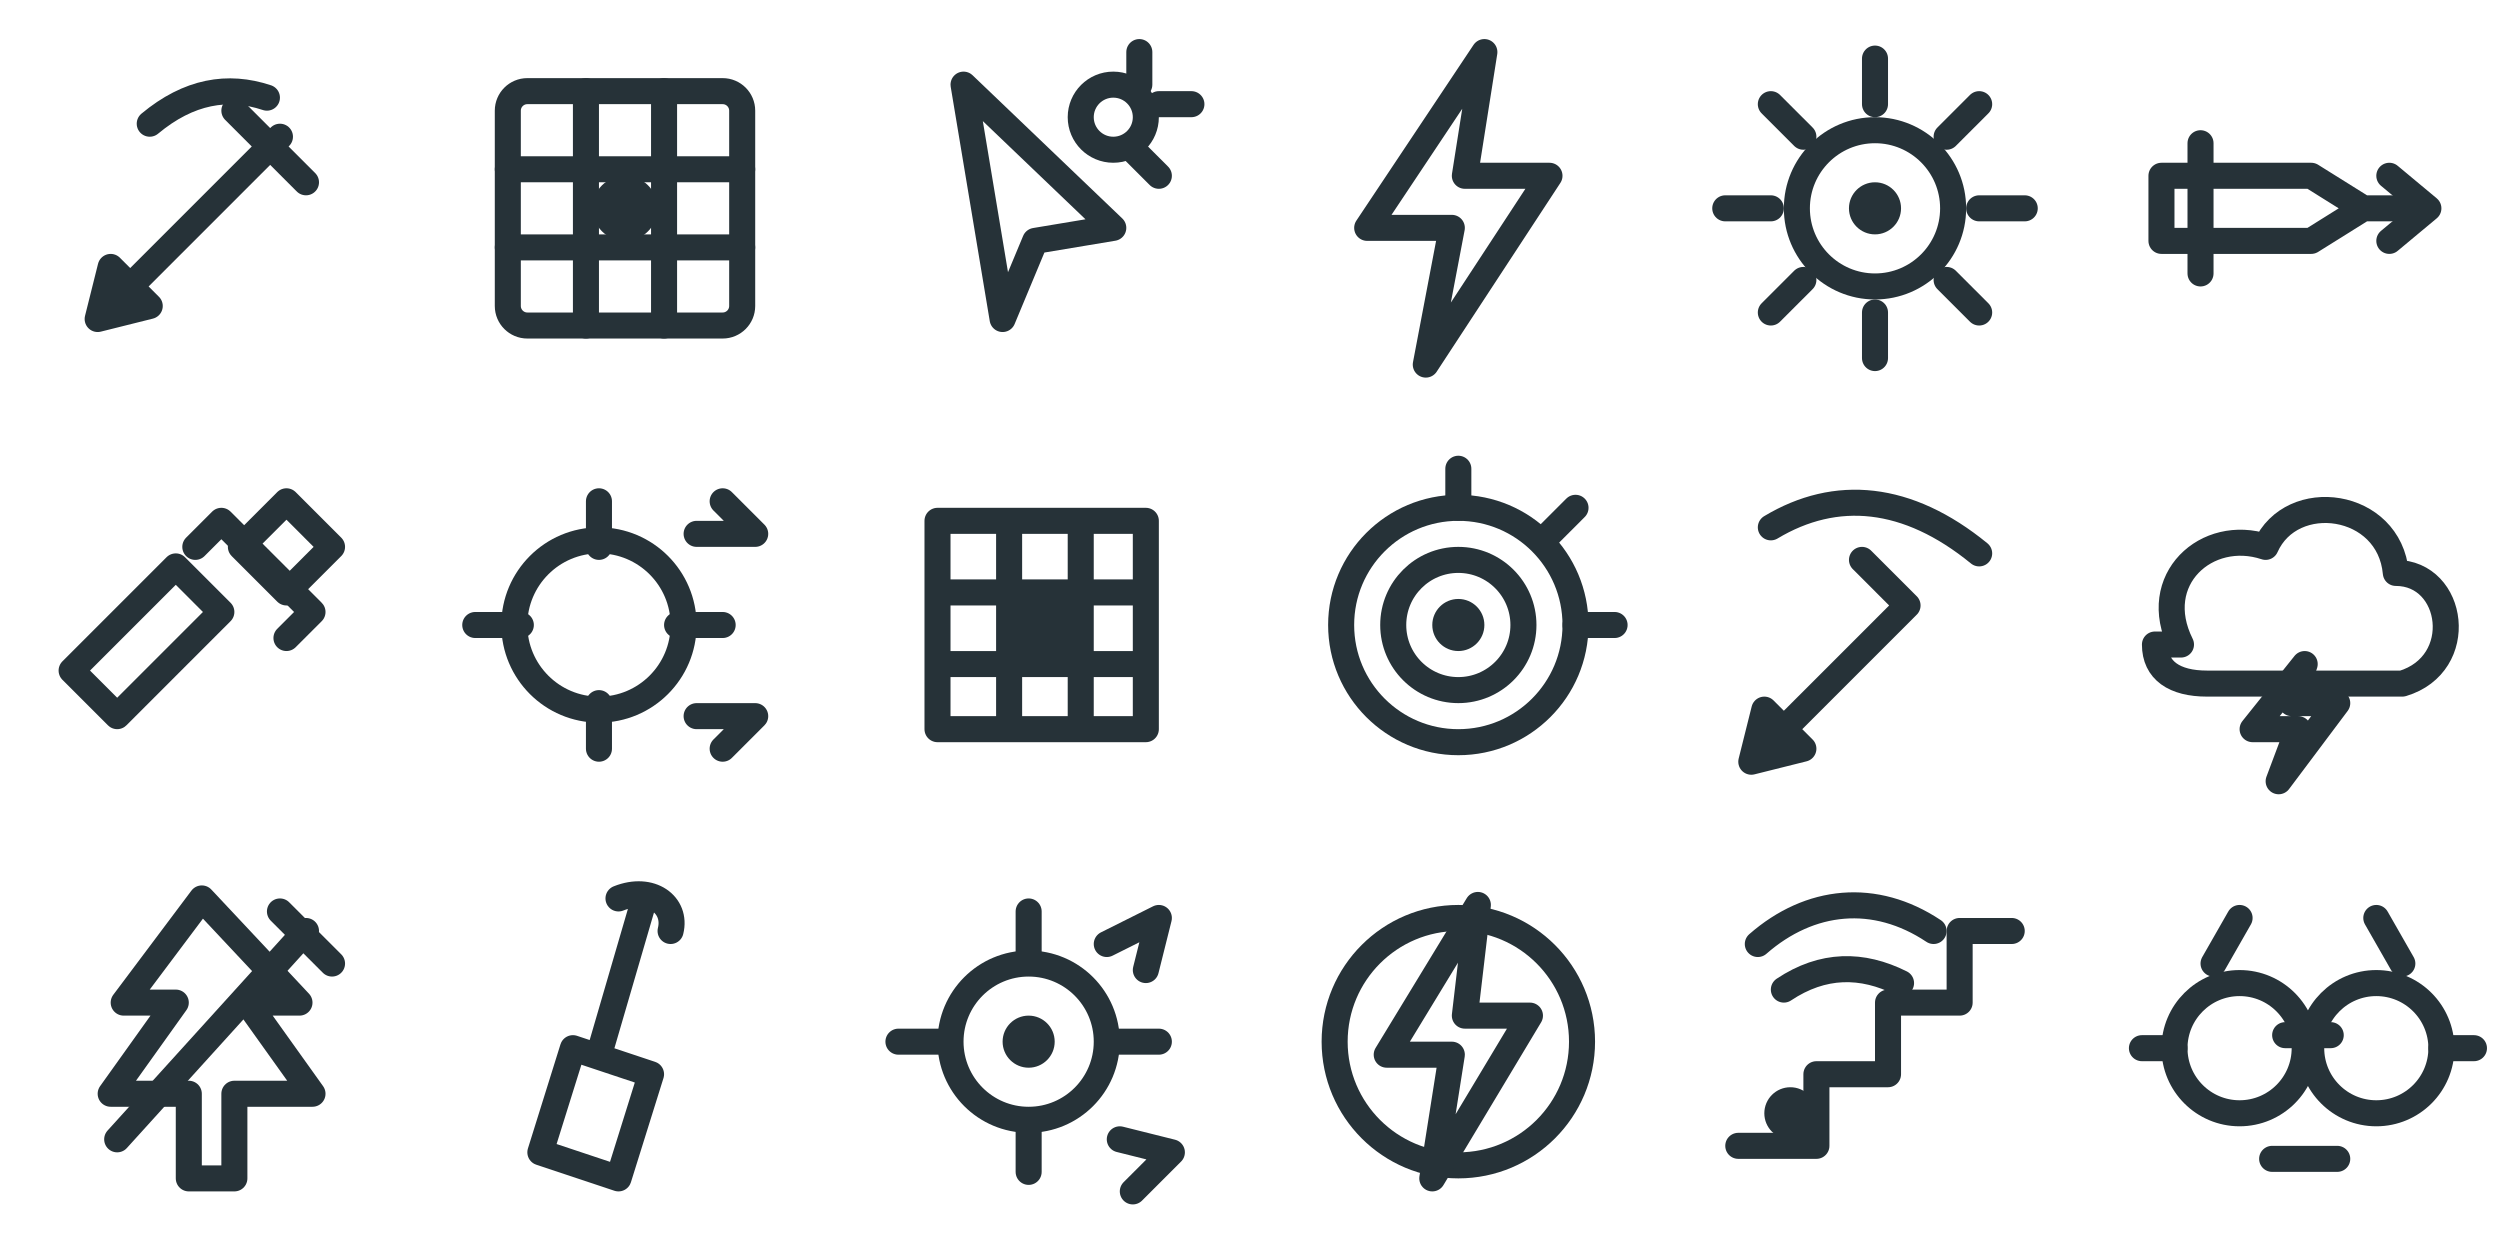
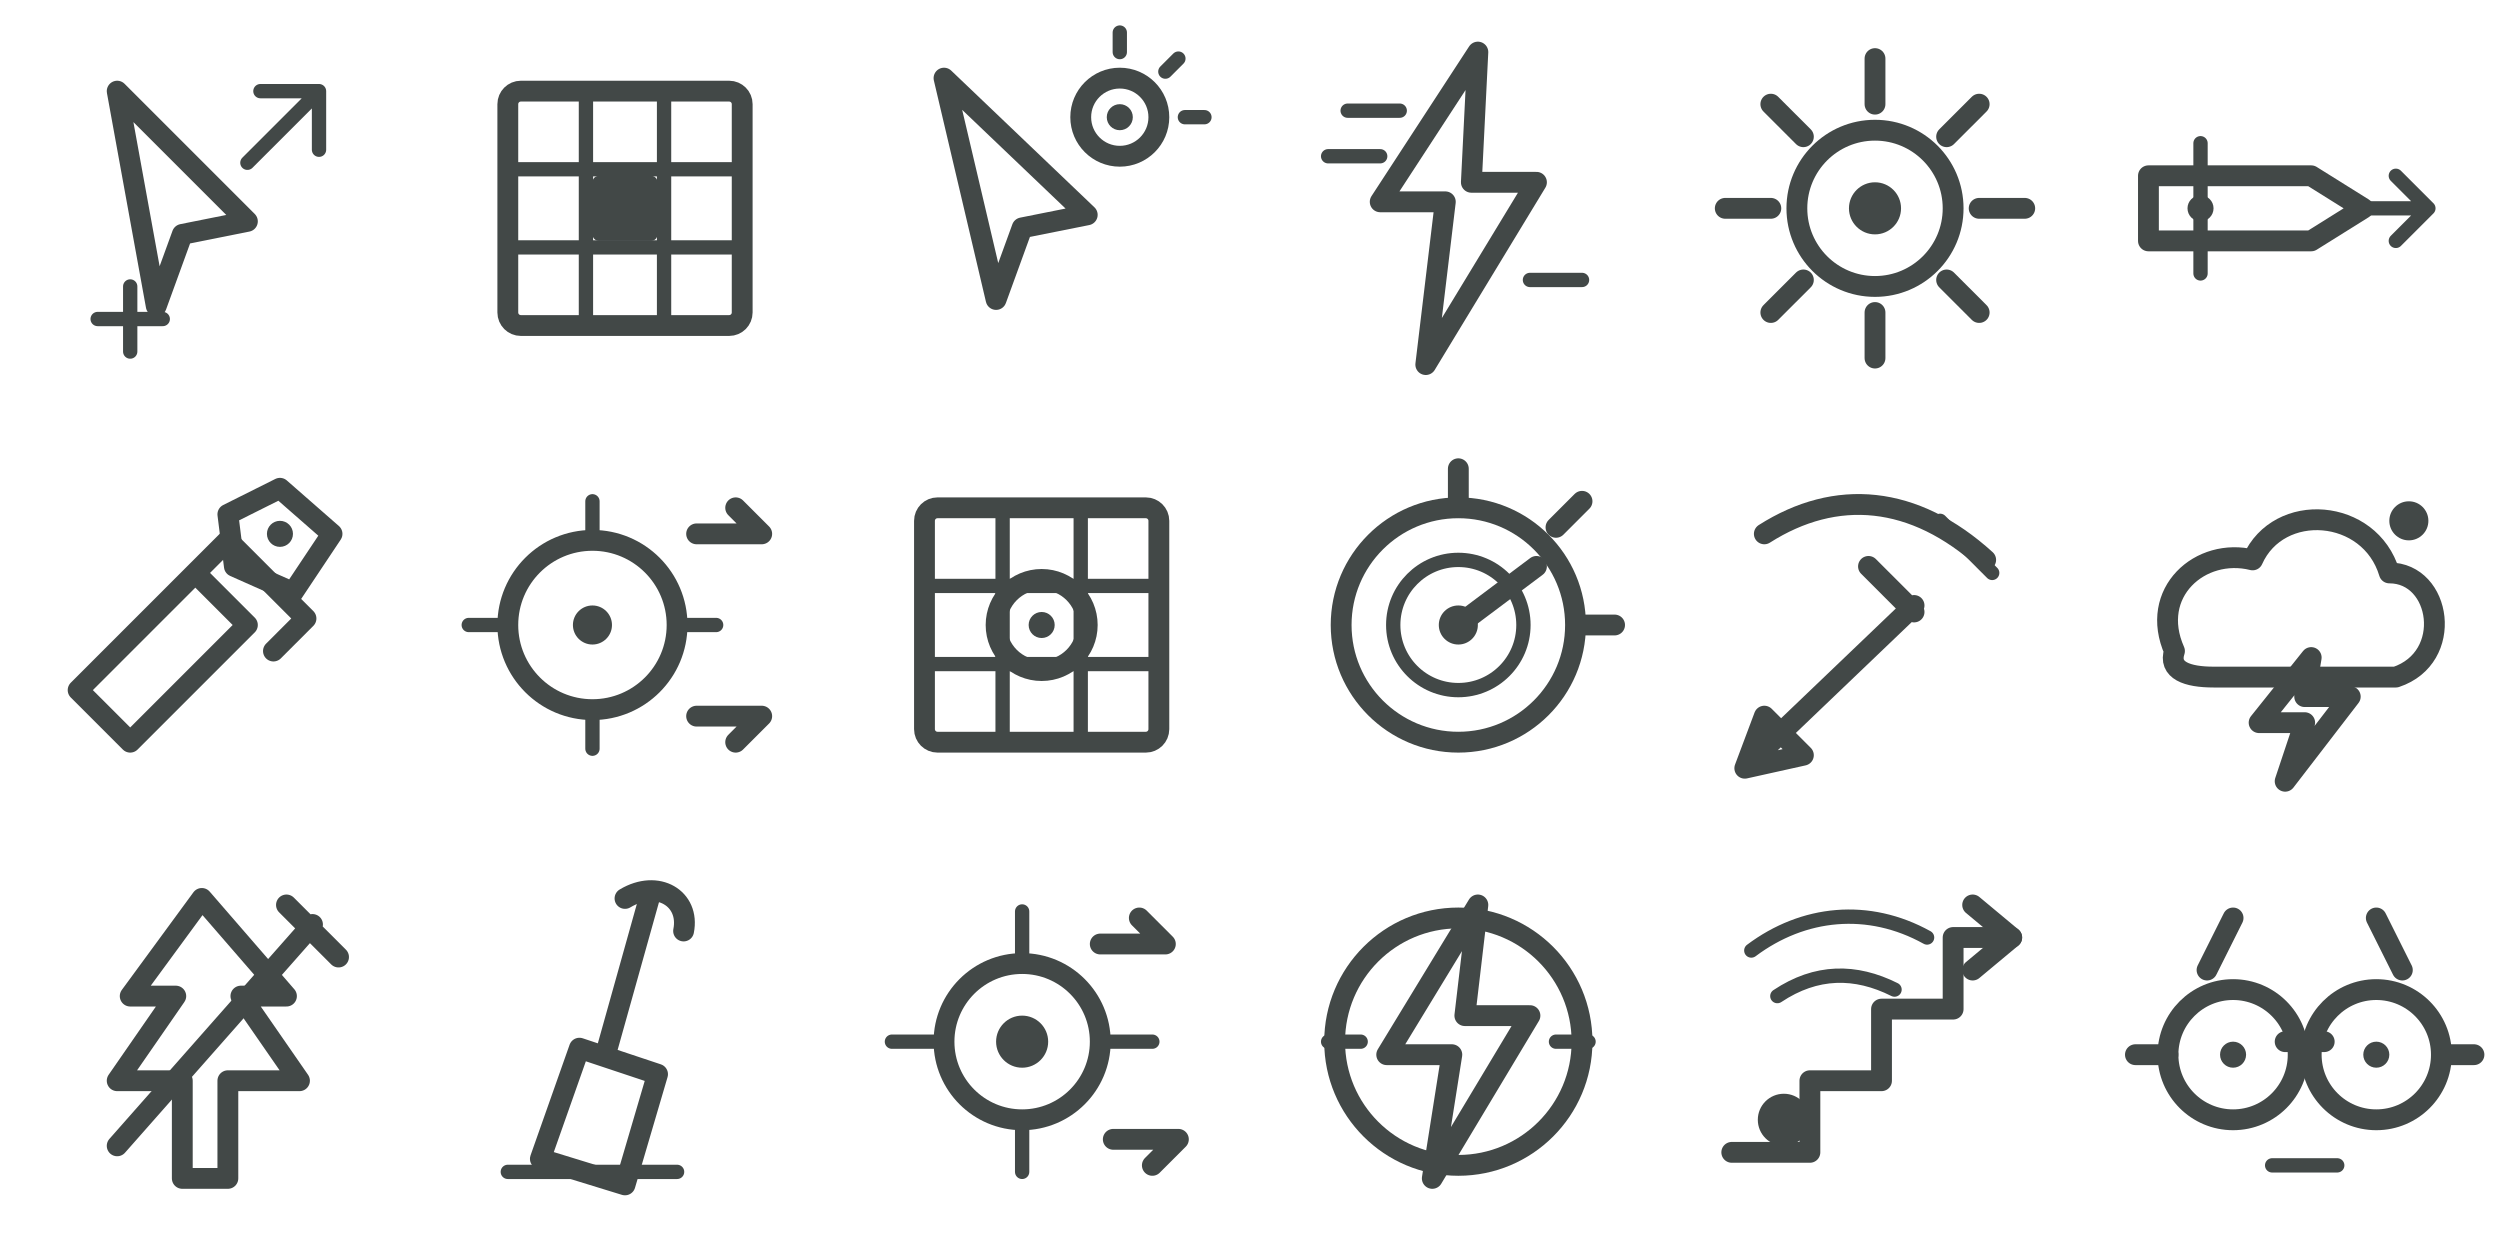
<svg xmlns="http://www.w3.org/2000/svg" width="384" height="192" viewBox="0 0 384 192">
  <defs>
-     <style>.i{fill:none;stroke:#263238;stroke-width:4;stroke-linecap:round;stroke-linejoin:round}.f{fill:#263238}</style>
+     <style>
+       .i{fill:none;stroke:#424847;stroke-width:3.2;stroke-linecap:round;stroke-linejoin:round}
+       .f{fill:#424847}
+       .t{fill:none;stroke:#424847;stroke-width:2.2;stroke-linecap:round;stroke-linejoin:round}
+     </style>
  </defs>
  <g transform="translate(0 0)">
-     <path class="i" d="M18 46L43 21M36 17l11 11M15 49l8-2-6-6z" />
-     <path class="i" d="M23 19c6-5 12-6 18-4" />
+     <path class="i" d="M18 14l20 20-10 2-4 11z" />
+     <path class="t" d="M40 14h9v9M49 14L38 25M15 49h10M20 44v10" />
  </g>
  <g transform="translate(64 0)">
-     <rect class="i" x="14" y="14" width="36" height="36" rx="3" />
-     <path class="i" d="M26 14v36M38 14v36M14 26h36M14 38h36" />
-     <circle class="f" cx="32" cy="32" r="5" />
+     <rect class="i" x="14" y="14" width="36" height="36" rx="2" />
+     <path class="t" d="M26 14v36M38 14v36M14 26h36M14 38h36" />
+     <rect class="f" x="27" y="27" width="10" height="10" rx="1" />
  </g>
  <g transform="translate(128 0)">
-     <path class="i" d="M20 13l23 22-12 2-5 12z" />
-     <circle class="i" cx="43" cy="18" r="5" />
-     <path class="i" d="M47 8v5M55 16h-5M50 27l-4-4" />
+     <path class="i" d="M17 12l22 21-10 2-4 11z" />
+     <circle class="i" cx="44" cy="18" r="6" />
+     <circle class="f" cx="44" cy="18" r="2" />
+     <path class="t" d="M44 8V5M54 18h3M51 11l2-2" />
  </g>
  <g transform="translate(192 0)">
-     <path class="i" d="M36 8L18 35h13l-4 21 19-29H33z" />
+     <path class="i" d="M35 8L20 31h10l-3 25 17-28H34z" />
+     <path class="t" d="M15 17h8M12 24h8M43 43h8" />
  </g>
  <g transform="translate(256 0)">
    <circle class="i" cx="32" cy="32" r="12" />
+     <circle class="f" cx="32" cy="32" r="4" />
    <path class="i" d="M32 9v7M32 48v7M9 32h7M48 32h7M16 16l5 5M43 43l5 5M48 16l-5 5M21 43l-5 5" />
-     <circle class="f" cx="32" cy="32" r="4" />
  </g>
  <g transform="translate(320 0)">
-     <path class="i" d="M12 27h23l8 5-8 5H12zM43 32h9M18 22v20" />
-     <path class="i" d="M47 27l6 5-6 5" />
+     <path class="i" d="M10 27h25l8 5-8 5H10z" />
+     <path class="t" d="M18 22v20M43 32h10M48 27l5 5-5 5" />
+     <circle class="f" cx="18" cy="32" r="2" />
  </g>
  <g transform="translate(0 64)">
-     <path class="i" d="M11 39l16-16 7 7-16 16zM30 20l4-4 14 14-4 4" />
-     <path class="i" d="M44 13l7 7-7 7-7-7z" />
+     <path class="i" d="M12 42l18-18 8 8-18 18zM30 24l5-5 12 12-5 5" />
+     <path class="i" d="M43 11l8 7-6 9-9-4-1-8z" />
+     <circle class="f" cx="43" cy="18" r="2" />
  </g>
  <g transform="translate(64 64)">
-     <circle class="i" cx="28" cy="32" r="13" />
-     <path class="i" d="M28 13v7M28 44v7M9 32h7M40 32h7" />
-     <path class="i" d="M43 18h9l-5-5M43 46h9l-5 5" />
+     <circle class="i" cx="27" cy="32" r="13" />
+     <circle class="f" cx="27" cy="32" r="3" />
+     <path class="t" d="M27 13v6M27 45v6M8 32h6M40 32h6" />
+     <path class="i" d="M43 18h10l-4-4M43 46h10l-4 4" />
  </g>
  <g transform="translate(128 64)">
-     <path class="i" d="M16 16h32v32H16zM16 27h32M16 38h32M27 16v32M38 16v32" />
-     <circle class="f" cx="32" cy="32" r="6" />
+     <rect class="i" x="14" y="14" width="36" height="36" rx="2" />
+     <path class="t" d="M26 14v36M38 14v36M14 26h36M14 38h36" />
+     <circle class="i" cx="32" cy="32" r="7" />
+     <circle class="f" cx="32" cy="32" r="2" />
  </g>
  <g transform="translate(192 64)">
    <circle class="i" cx="32" cy="32" r="18" />
-     <circle class="i" cx="32" cy="32" r="10" />
-     <circle class="f" cx="32" cy="32" r="4" />
-     <path class="i" d="M32 8v6M50 14l-5 5M56 32h-6" />
+     <circle class="t" cx="32" cy="32" r="10" />
+     <circle class="f" cx="32" cy="32" r="3" />
+     <path class="i" d="M32 32l12-9M32 8v5M51 13l-4 4M56 32h-5" />
  </g>
  <g transform="translate(256 64)">
-     <path class="i" d="M16 17c10-6 21-5 32 4M30 22l7 7M16 50l21-21M13 53l8-2-6-6z" />
+     <path class="i" d="M15 18c11-7 23-6 34 4M31 23l7 7M15 51l23-22M12 54l9-2-6-6z" />
+     <path class="t" d="M42 16l8 8" />
  </g>
  <g transform="translate(320 64)">
-     <path class="i" d="M15 35c-5-10 4-18 13-15 4-9 19-7 20 4 9 0 11 14 1 17H19c-5 0-8-2-8-6z" />
-     <path class="i" d="M34 38l-8 10h7l-3 8 9-12h-7z" />
+     <path class="i" d="M14 36c-4-9 4-16 12-14 4-9 18-8 21 2 8 0 10 13 1 16H20c-4 0-7-1-6-4z" />
+     <path class="i" d="M35 37l-8 10h7l-3 9 10-13h-7z" />
+     <circle class="f" cx="50" cy="16" r="3" />
  </g>
  <g transform="translate(0 128)">
-     <path class="i" d="M31 10l-12 16h8l-10 14h12v13h7V40h12L38 26h8z" />
-     <path class="i" d="M47 15L18 47M43 12l8 8" />
+     <path class="i" d="M31 10L20 25h7L18 38h10v15h7V38h11l-9-13h7z" />
+     <path class="i" d="M48 14L18 48M44 11l8 8" />
  </g>
  <g transform="translate(64 128)">
-     <path class="i" d="M35 10l-7 24M24 33l12 4-5 16-12-4zM31 10c5-2 9 1 8 5" />
+     <path class="i" d="M36 9l-7 25M25 33l12 4-5 17-13-4z" />
+     <path class="i" d="M32 10c5-3 10 0 9 5" />
+     <path class="t" d="M14 52h26" />
  </g>
  <g transform="translate(128 128)">
-     <circle class="i" cx="30" cy="32" r="12" />
-     <circle class="f" cx="30" cy="32" r="4" />
-     <path class="i" d="M30 12v7M30 45v7M10 32h7M43 32h7M42 17l8-4-2 8M44 47l8 2-6 6" />
+     <circle class="i" cx="29" cy="32" r="12" />
+     <circle class="f" cx="29" cy="32" r="4" />
+     <path class="t" d="M29 12v7M29 45v7M9 32h7M42 32h7" />
+     <path class="i" d="M41 17h10l-4-4M43 47h10l-4 4" />
  </g>
  <g transform="translate(192 128)">
    <circle class="i" cx="32" cy="32" r="19" />
    <path class="i" d="M35 11L21 34h10l-3 19 15-25H33z" />
+     <path class="t" d="M12 32h5M47 32h5" />
  </g>
  <g transform="translate(256 128)">
-     <path class="i" d="M11 48h12V37h11V26h11V15h8" />
-     <circle class="f" cx="19" cy="43" r="4" />
-     <path class="i" d="M14 17c8-7 18-8 27-2M18 24c6-4 12-4 18-1" />
+     <path class="i" d="M10 49h12V38h11V27h11V16h9" />
+     <circle class="f" cx="18" cy="44" r="4" />
+     <path class="t" d="M13 18c8-6 18-7 27-2M17 25c6-4 12-4 18-1" />
+     <path class="i" d="M47 11l6 5-6 5" />
  </g>
  <g transform="translate(320 128)">
-     <circle class="i" cx="24" cy="33" r="10" />
-     <circle class="i" cx="45" cy="33" r="10" />
-     <path class="i" d="M14 33H9M55 33h5M31 31h7M20 20l4-7M49 20l-4-7" />
-     <path class="i" d="M29 50h10" />
+     <circle class="i" cx="23" cy="34" r="10" />
+     <circle class="i" cx="45" cy="34" r="10" />
+     <path class="i" d="M13 34H8M55 34h5M31 32h6M19 21l4-8M49 21l-4-8" />
+     <path class="t" d="M29 51h10" />
+     <circle class="f" cx="23" cy="34" r="2" />
+     <circle class="f" cx="45" cy="34" r="2" />
  </g>
</svg>
